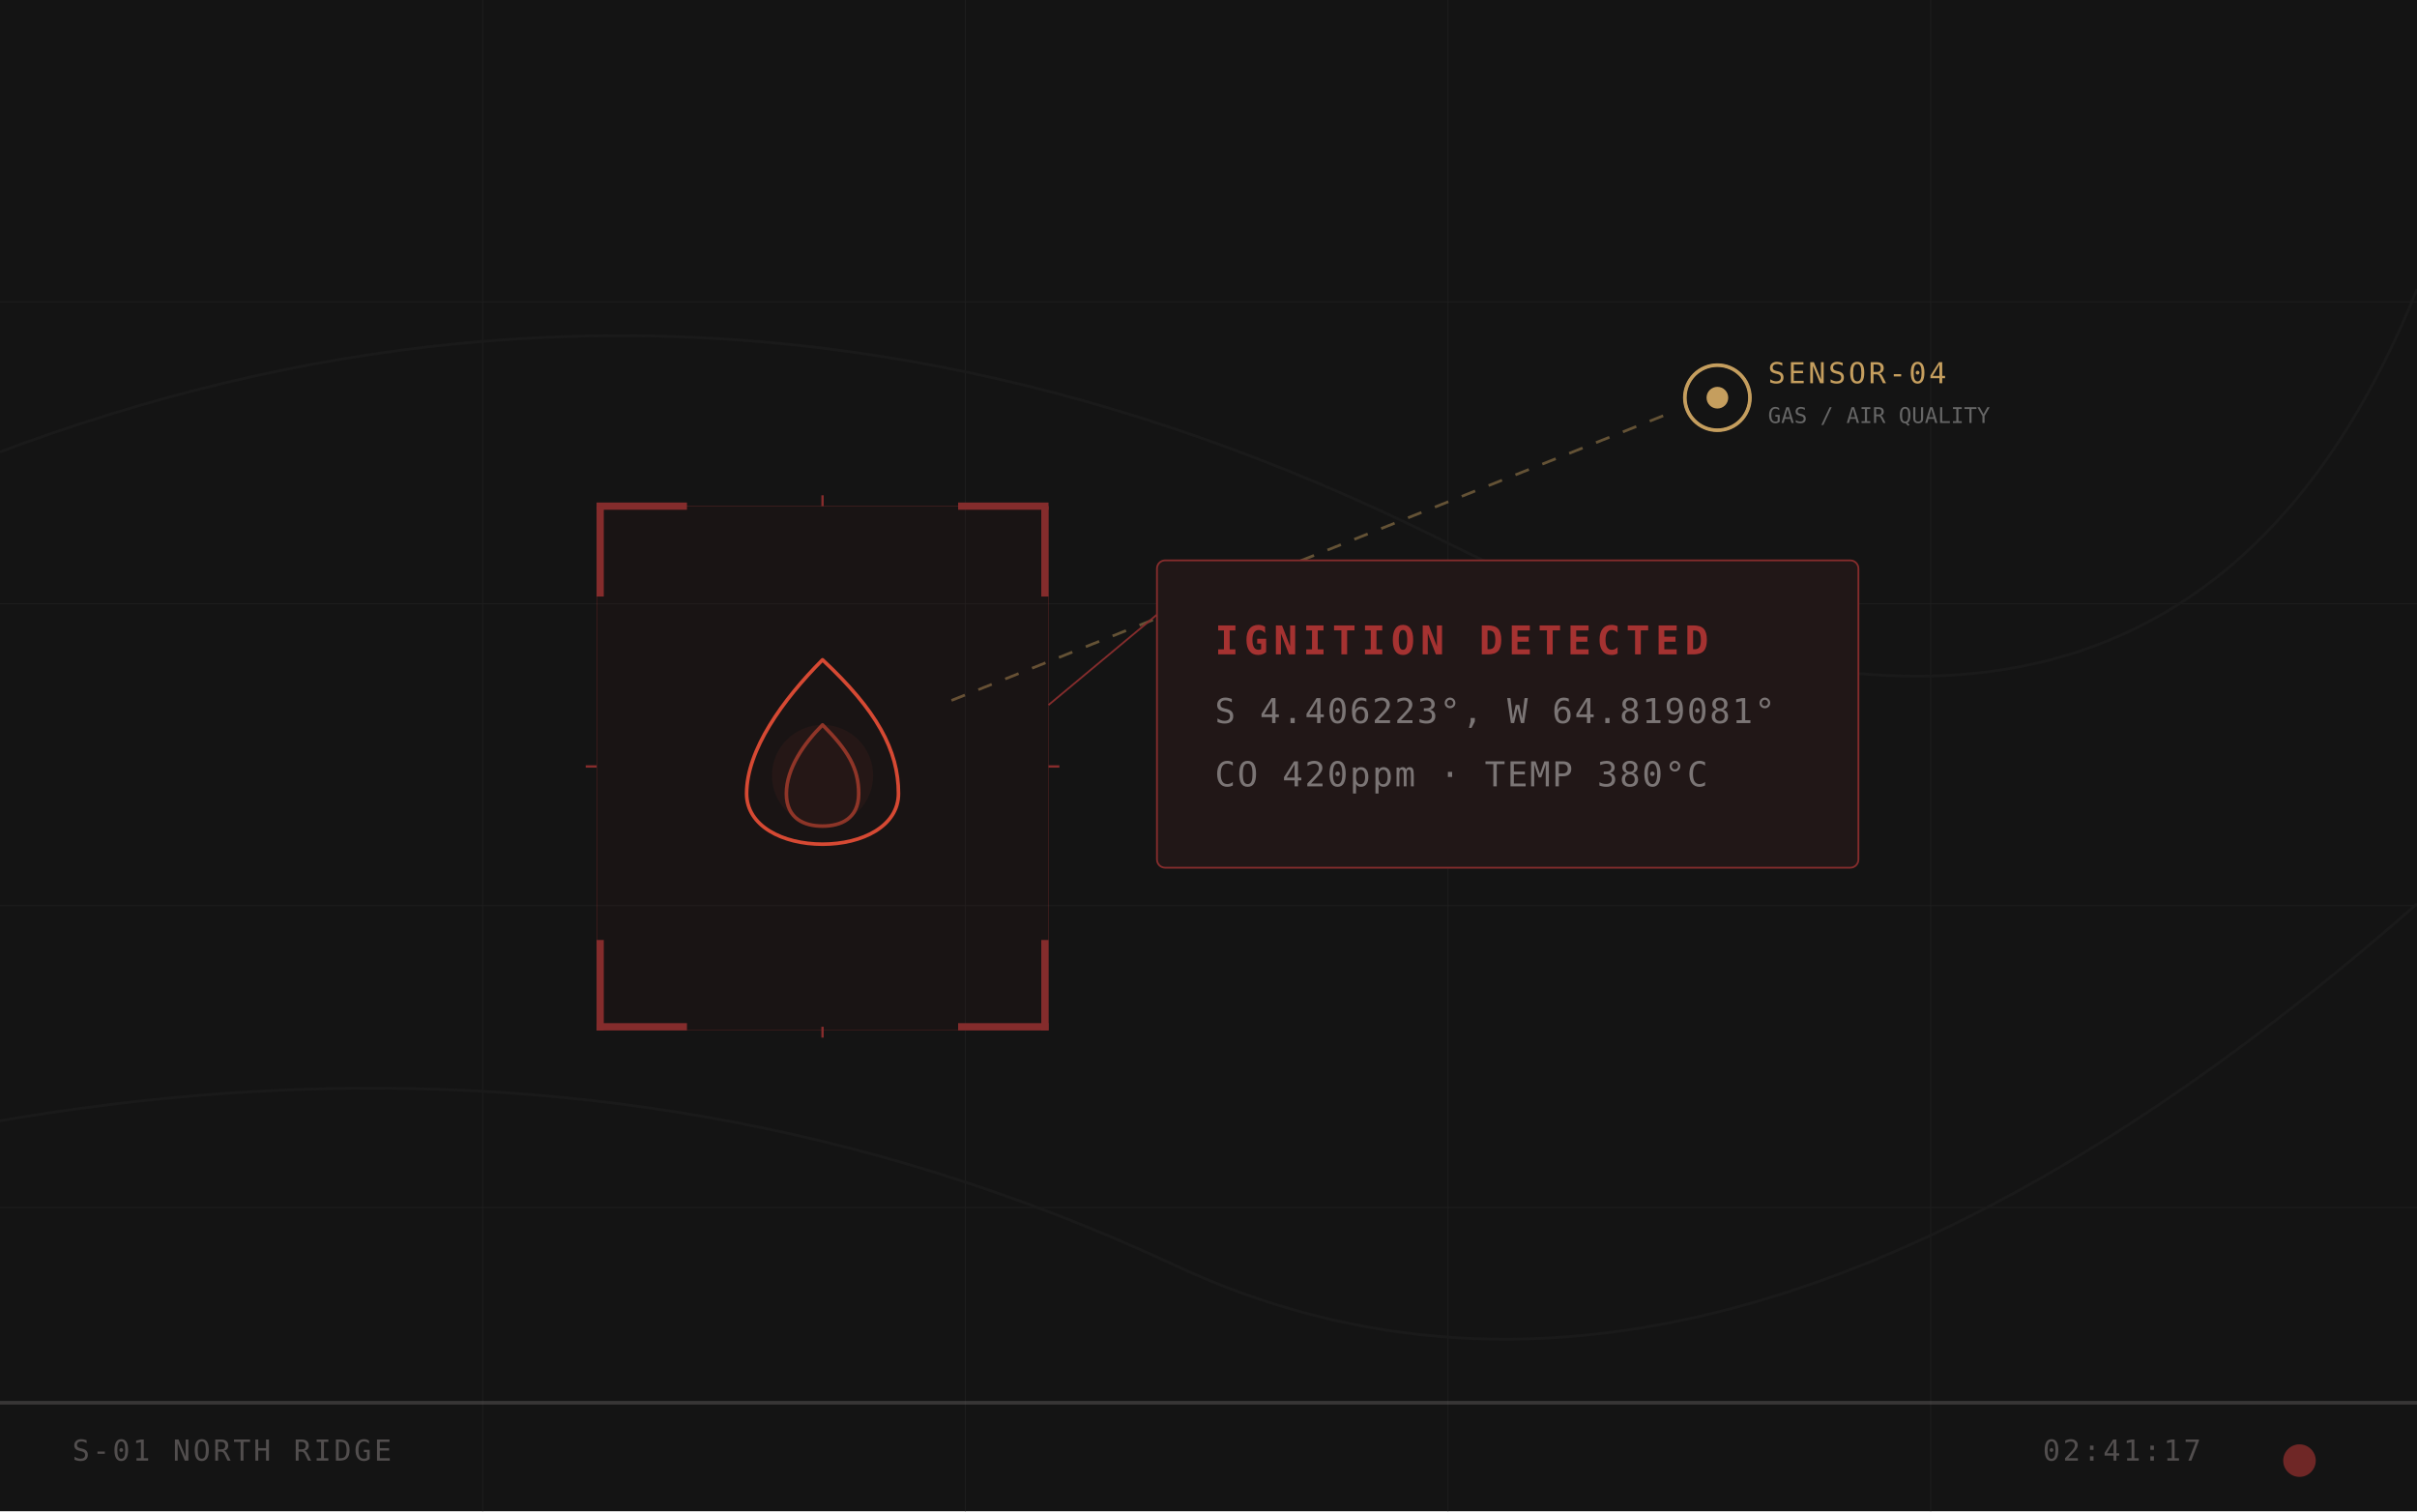
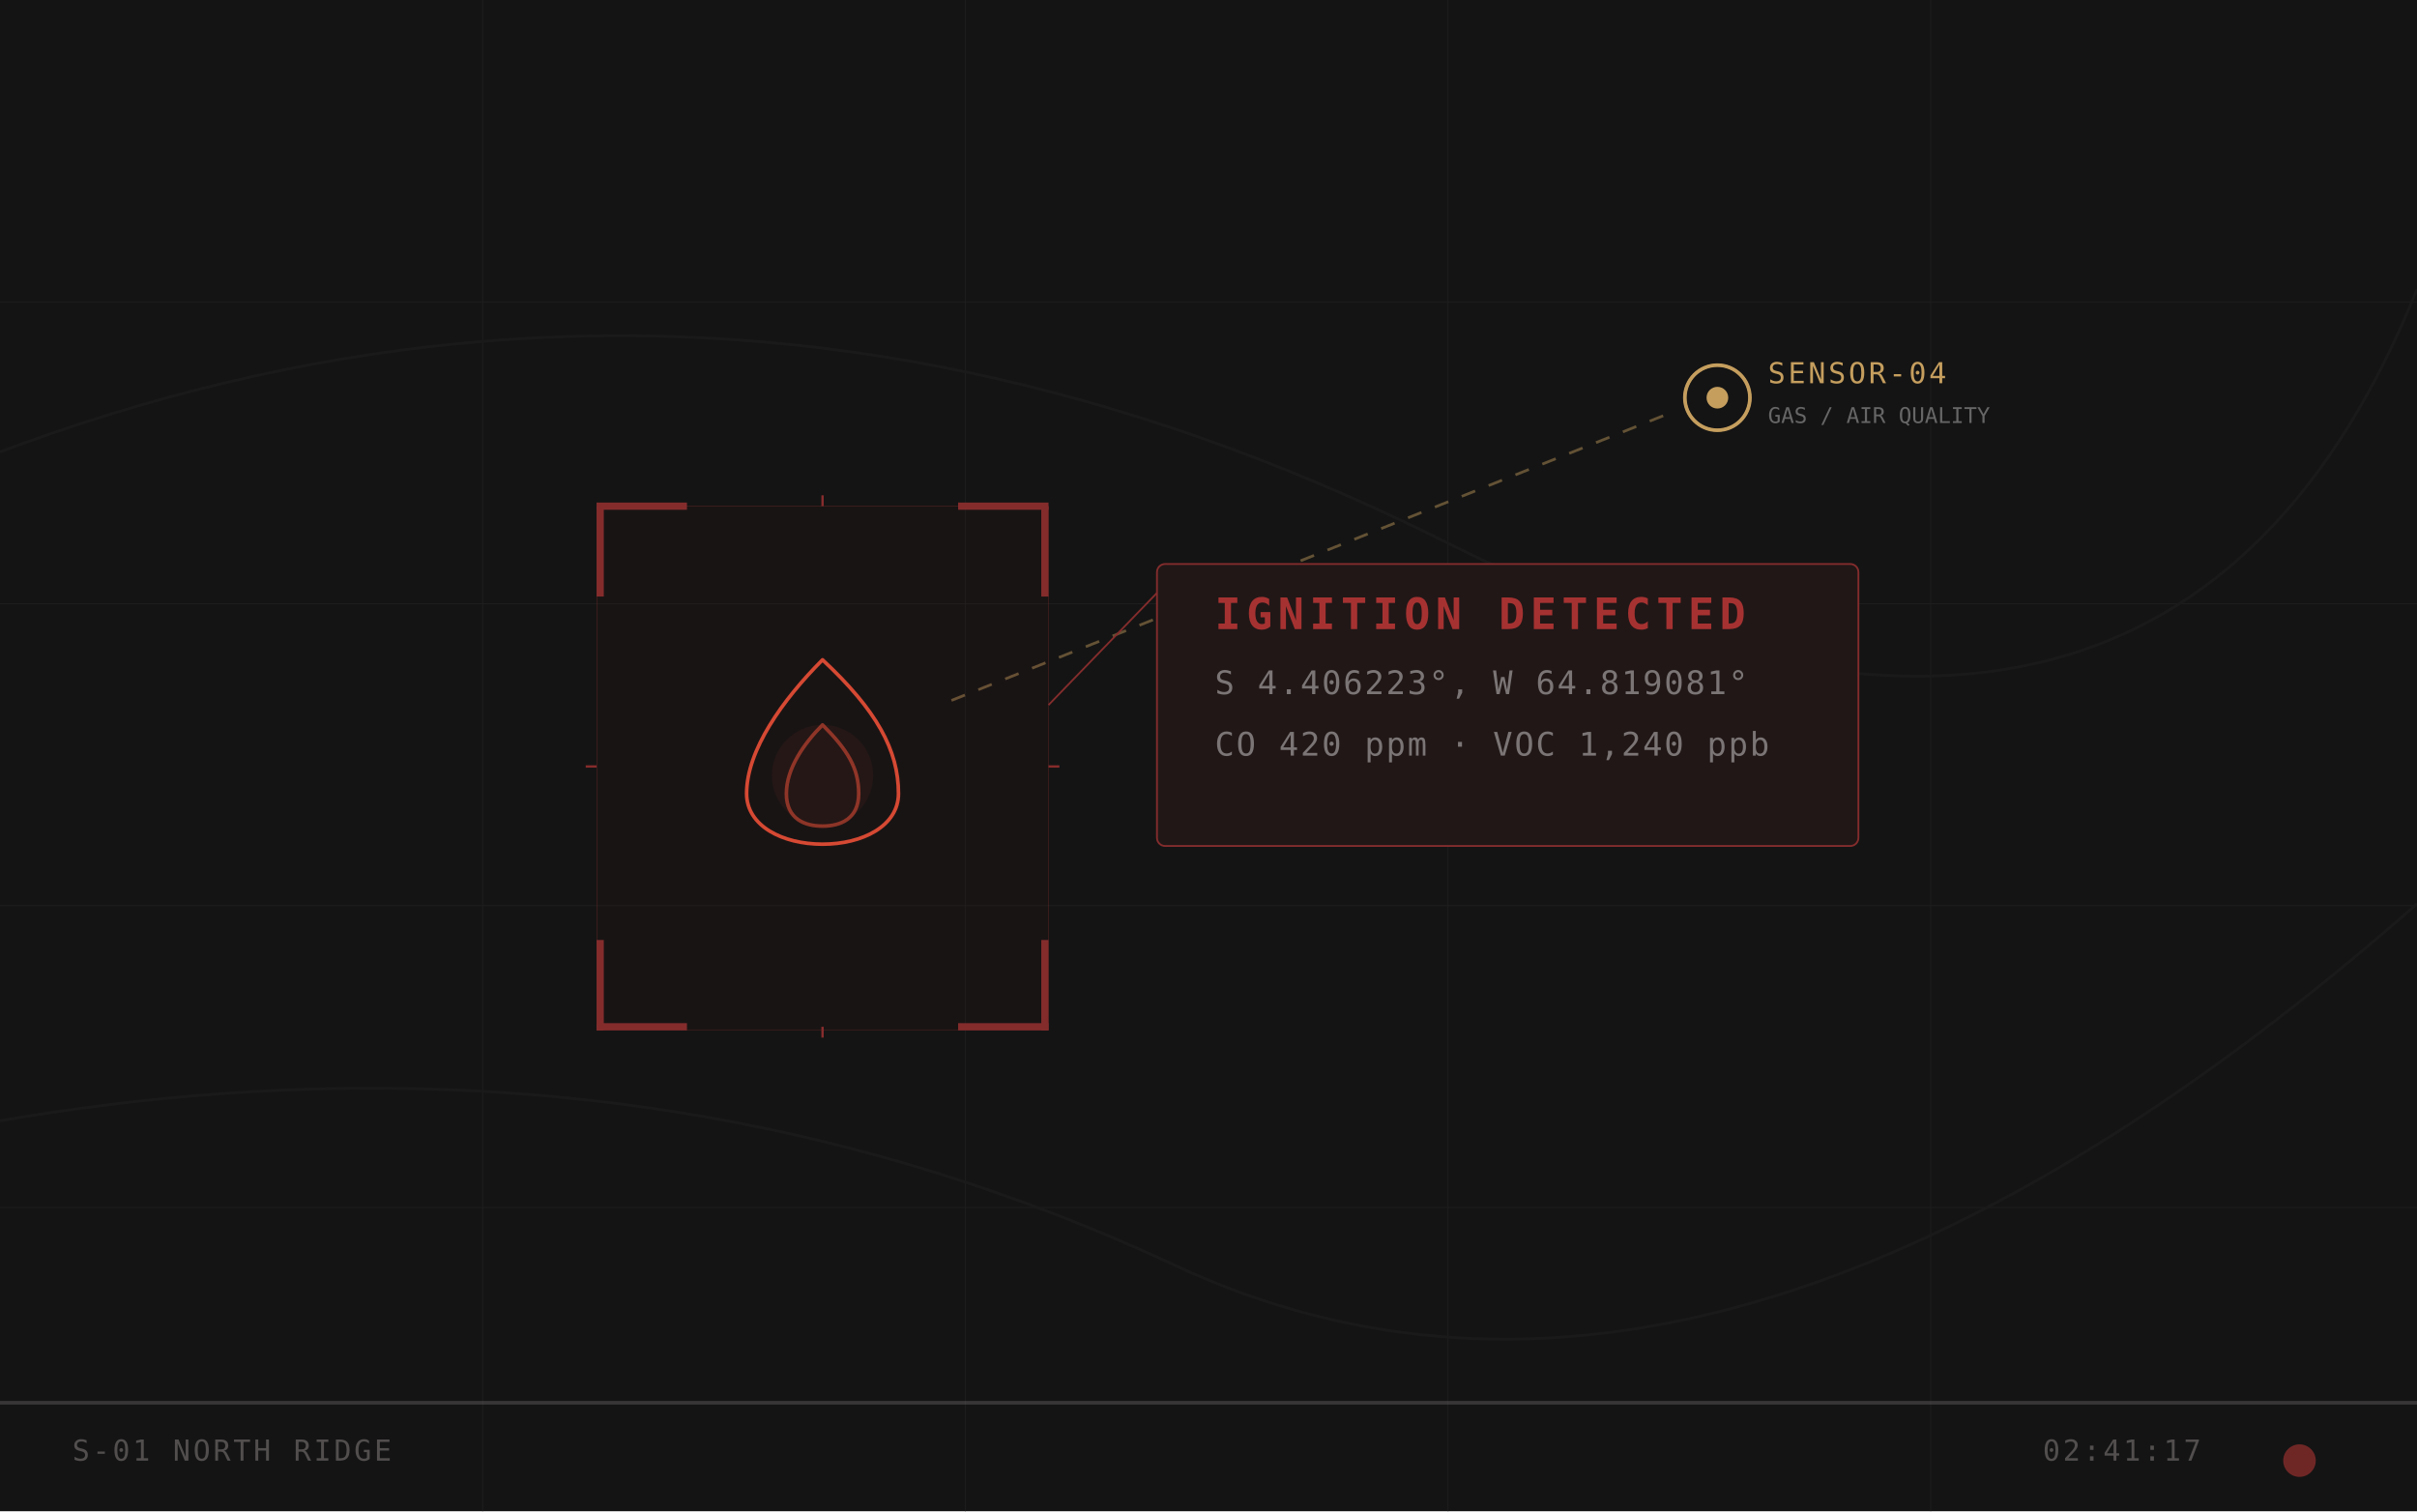
<svg xmlns="http://www.w3.org/2000/svg" width="1337" height="836" viewBox="0 0 1337 836" fill="none">
  <rect width="1337" height="836" fill="#141414" />
  <g stroke="#1e1e1e" stroke-width="0.5">
    <line x1="0" y1="167" x2="1337" y2="167" />
    <line x1="0" y1="334" x2="1337" y2="334" />
    <line x1="0" y1="501" x2="1337" y2="501" />
    <line x1="0" y1="668" x2="1337" y2="668" />
    <line x1="267" y1="0" x2="267" y2="836" />
    <line x1="534" y1="0" x2="534" y2="836" />
    <line x1="801" y1="0" x2="801" y2="836" />
    <line x1="1068" y1="0" x2="1068" y2="836" />
  </g>
  <path d="M 0 620 Q 350 560 650 700 T 1337 500" fill="none" stroke="#1a1a1a" stroke-width="1.5" />
  <path d="M 0 250 Q 400 100 800 300 T 1337 160" fill="none" stroke="#1a1a1a" stroke-width="1.5" />
  <line x1="920" y1="230" x2="520" y2="390" stroke="#c59e5e" stroke-width="1.5" stroke-dasharray="8 8" opacity="0.45" />
  <g fill="#444">
    <circle r="4" opacity="0">
      <animate attributeName="cx" values="440;900" dur="5s" repeatCount="indefinite" />
      <animate attributeName="cy" values="430;240" dur="5s" repeatCount="indefinite" />
      <animate attributeName="r" values="4;50" dur="5s" repeatCount="indefinite" />
      <animate attributeName="opacity" values="0;0.3;0" dur="5s" repeatCount="indefinite" />
    </circle>
    <circle r="4" opacity="0">
      <animate attributeName="cx" values="440;900" dur="5s" begin="1.67s" repeatCount="indefinite" />
      <animate attributeName="cy" values="430;240" dur="5s" begin="1.67s" repeatCount="indefinite" />
      <animate attributeName="r" values="4;50" dur="5s" begin="1.67s" repeatCount="indefinite" />
      <animate attributeName="opacity" values="0;0.3;0" dur="5s" begin="1.67s" repeatCount="indefinite" />
    </circle>
    <circle r="4" opacity="0">
      <animate attributeName="cx" values="440;900" dur="5s" begin="3.33s" repeatCount="indefinite" />
      <animate attributeName="cy" values="430;240" dur="5s" begin="3.33s" repeatCount="indefinite" />
      <animate attributeName="r" values="4;50" dur="5s" begin="3.33s" repeatCount="indefinite" />
      <animate attributeName="opacity" values="0;0.3;0" dur="5s" begin="3.33s" repeatCount="indefinite" />
    </circle>
  </g>
  <rect x="330" y="280" width="250" height="290" fill="#FF0000" fill-opacity="0.02" />
  <rect x="330.1" y="280.1" width="249.8" height="289.8" stroke="#832B2B" stroke-opacity="0.8" stroke-width="0.2" stroke-linejoin="round" />
  <line x1="380" y1="280" x2="330" y2="280" stroke="#842C2C" stroke-width="4" />
  <line x1="332" y1="280" x2="332" y2="330" stroke="#842C2C" stroke-width="4" />
  <line x1="580" y1="280" x2="530" y2="280" stroke="#842C2C" stroke-width="4" />
  <line x1="578" y1="280" x2="578" y2="330" stroke="#842C2C" stroke-width="4" />
  <line x1="332" y1="520" x2="332" y2="570" stroke="#842C2C" stroke-width="4" />
  <line x1="330" y1="568" x2="380" y2="568" stroke="#842C2C" stroke-width="4" />
  <line x1="578" y1="520" x2="578" y2="570" stroke="#842C2C" stroke-width="4" />
  <line x1="530" y1="568" x2="580" y2="568" stroke="#842C2C" stroke-width="4" />
  <line x1="455" y1="274" x2="455" y2="280" stroke="#862C2C" stroke-width="1.3" />
  <line x1="455" y1="568" x2="455" y2="574" stroke="#862C2C" stroke-width="1.3" />
  <line x1="324" y1="424" x2="330" y2="424" stroke="#862C2C" stroke-width="1.3" />
  <line x1="580" y1="424" x2="586" y2="424" stroke="#862C2C" stroke-width="1.3" />
  <g transform="translate(455, 415)">
    <path d="M 0 -50 C 30 -22 42 0 42 24 C 42 42 22 52 0 52 C -22 52 -42 42 -42 24 C -42 0 -22 -28 0 -50 Z" fill="none" stroke="#d64933" stroke-width="2" stroke-linejoin="round" />
    <path d="M 0 -14 C 14 0 20 10 20 24 C 20 38 10 42 0 42 C -10 42 -20 38 -20 24 C -20 10 -10 -4 0 -14 Z" fill="none" stroke="#d64933" stroke-width="2" stroke-linejoin="round" opacity="0.6" />
    <circle cx="0" cy="14" r="28" fill="#d64933" opacity="0.06">
      <animate attributeName="r" values="24;36;24" dur="1.8s" repeatCount="indefinite" />
      <animate attributeName="opacity" values="0.04;0.1;0.04" dur="1.8s" repeatCount="indefinite" />
    </circle>
  </g>
-   <line x1="580" y1="390" x2="640" y2="340" stroke="#842C2C" stroke-width="1" />
-   <rect x="640" y="310" width="388" height="170" rx="4.5" fill="#211717" stroke="#842C2C" />
-   <text x="672" y="362" fill="#A53231" font-family="monospace" font-size="22" font-weight="bold" letter-spacing="3">IGNITION DETECTED</text>
-   <text x="672" y="400" fill="#7B7575" font-family="monospace" font-size="19" letter-spacing="1">S 4.406223°, W 64.819081°</text>
-   <text x="672" y="435" fill="#7B7575" font-family="monospace" font-size="19" letter-spacing="1">CO 420ppm · TEMP 380°C</text>
+   <line x1="580" y1="390" x2="640" y2="328" stroke="#842C2C" stroke-width="1" />
+   <rect x="640" y="312" width="388" height="156" rx="4.5" fill="#211717" stroke="#842C2C" />
+   <text x="672" y="348" fill="#A53231" font-family="monospace" font-size="24" font-weight="bold" letter-spacing="3">IGNITION DETECTED</text>
+   <text x="672" y="384" fill="#7B7575" font-family="monospace" font-size="18" letter-spacing="1">S 4.406223°, W 64.819081°</text>
+   <text x="672" y="418" fill="#7B7575" font-family="monospace" font-size="18" letter-spacing="1">CO 420 ppm · VOC 1,240 ppb</text>
  <g transform="translate(950, 220)">
    <circle cx="0" cy="0" r="18" fill="none" stroke="#c59e5e" stroke-width="2" />
    <circle cx="0" cy="0" r="6" fill="#c59e5e" />
    <text x="28" y="-8" fill="#c59e5e" font-family="monospace" font-size="16" letter-spacing="1.5">SENSOR-04</text>
    <text x="28" y="14" fill="#666" font-family="monospace" font-size="12">GAS / AIR QUALITY</text>
    <circle cx="0" cy="0" r="18" fill="none" stroke="#c59e5e" stroke-width="1.5">
      <animate attributeName="r" values="18;55" dur="2.5s" repeatCount="indefinite" />
      <animate attributeName="opacity" values="0.6;0" dur="2.5s" repeatCount="indefinite" />
    </circle>
  </g>
  <line y1="776" x2="1337" y2="776" stroke="#7B7575" stroke-opacity="0.35" stroke-width="2" />
  <text x="40" y="808" fill="#7B7575" font-family="monospace" font-size="16" letter-spacing="1.5" opacity="0.6">S-01  NORTH RIDGE</text>
  <text x="1130" y="808" fill="#7B7575" font-family="monospace" font-size="16" letter-spacing="1.5" opacity="0.6">02:41:17</text>
  <circle cx="1272" cy="808" r="9" fill="#6F2726">
    <animate attributeName="opacity" values="1;0.2;1" dur="1.2s" repeatCount="indefinite" />
  </circle>
</svg>
